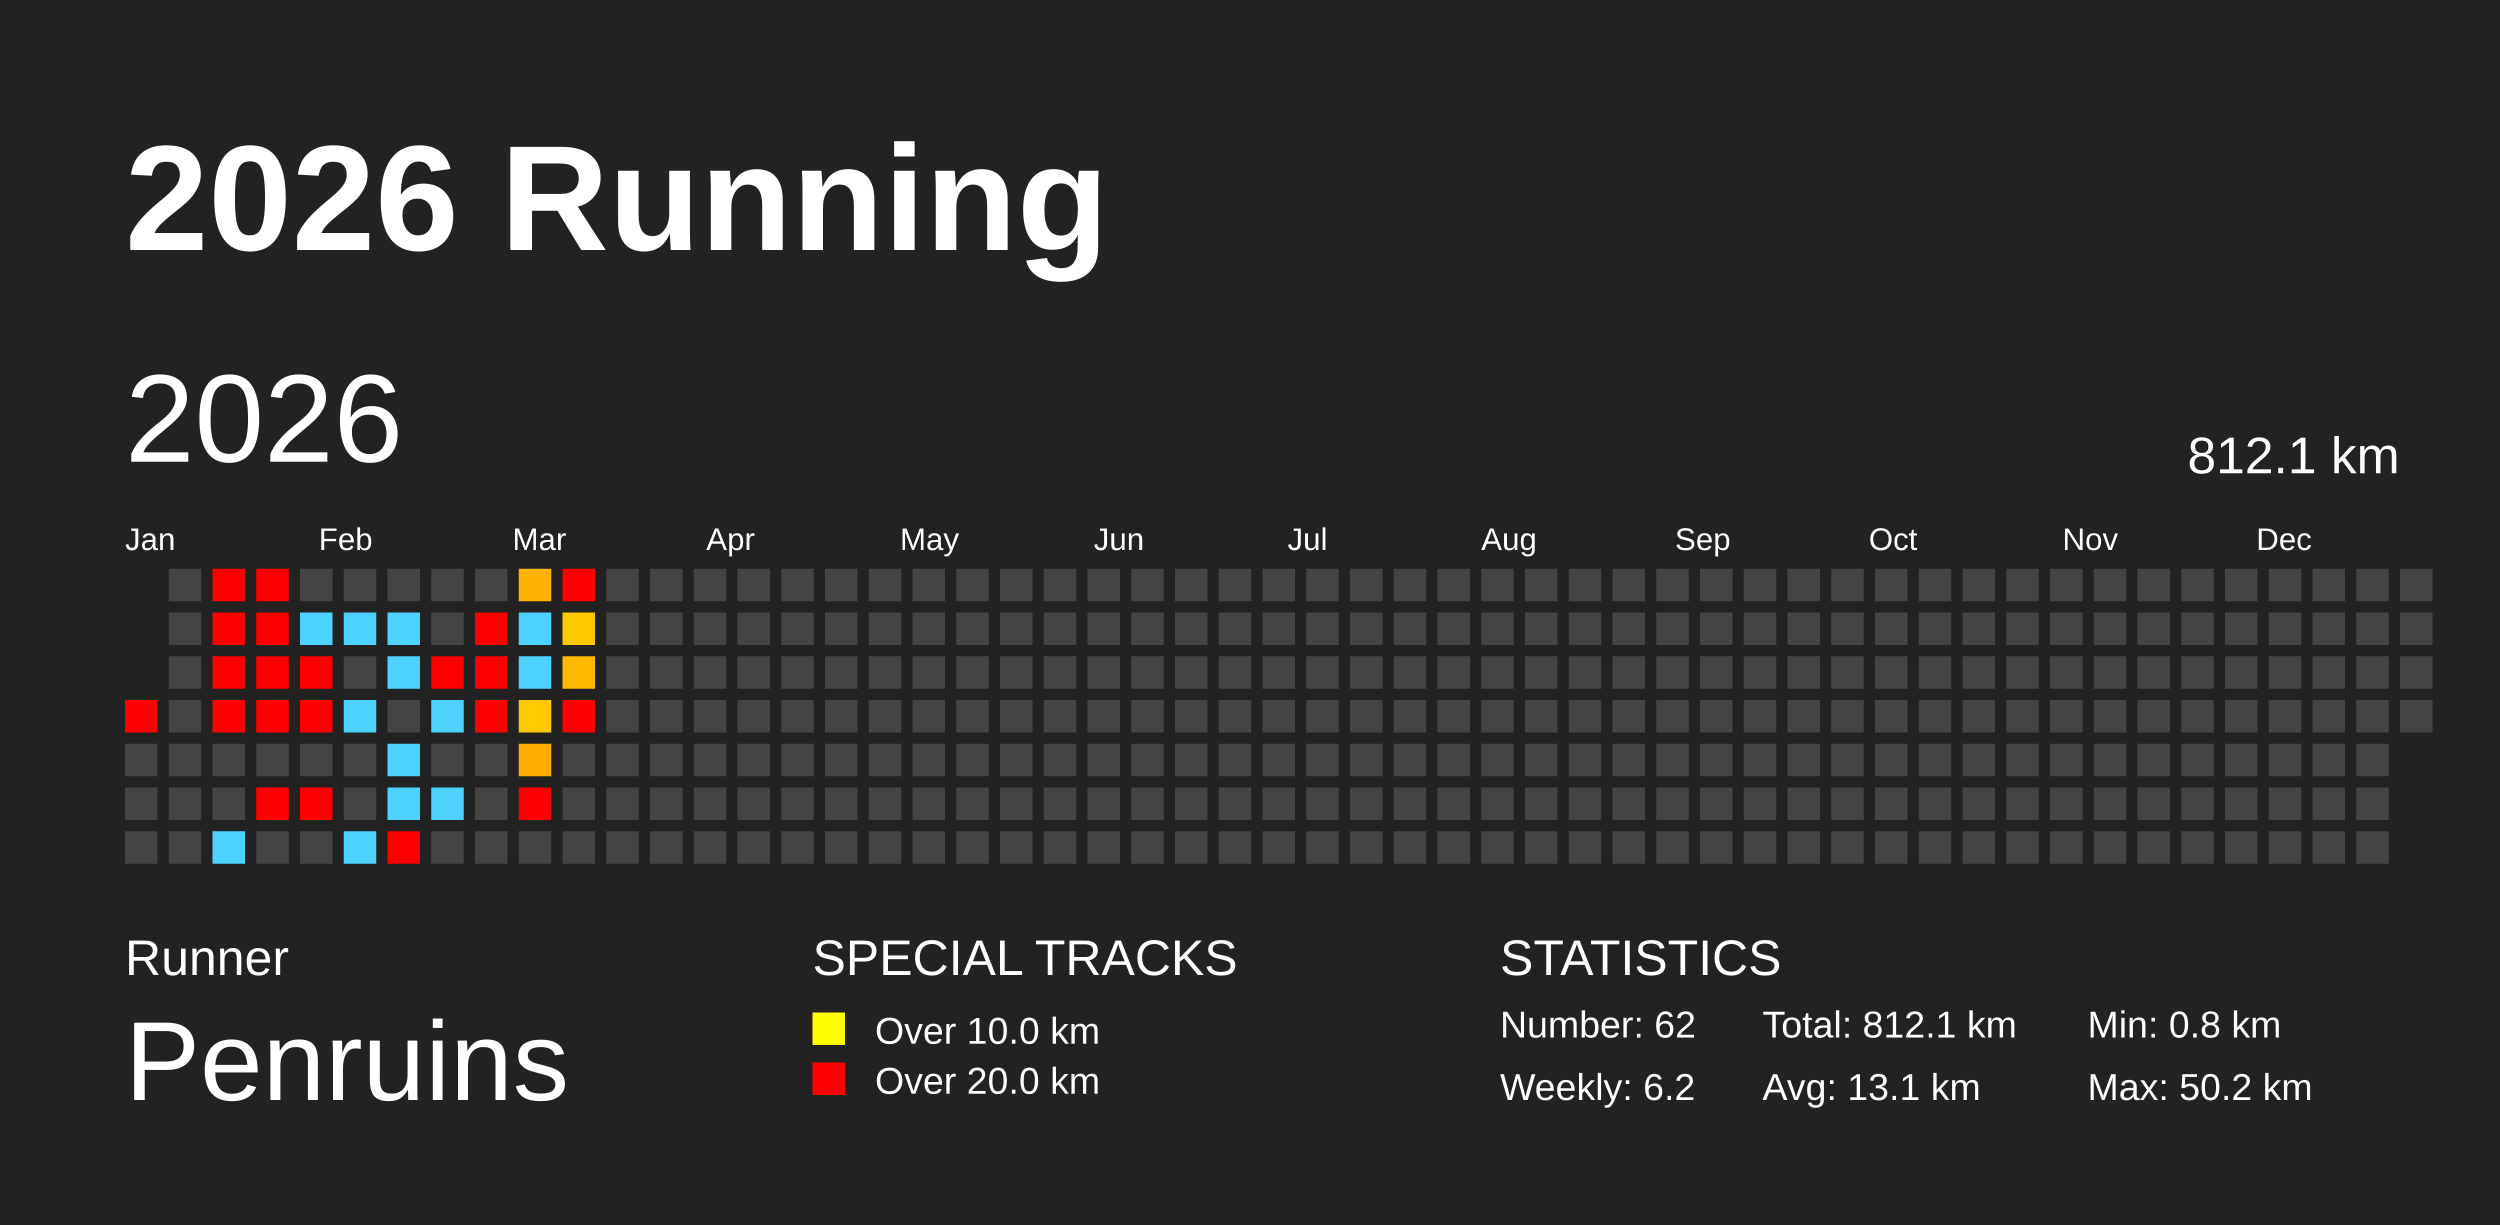
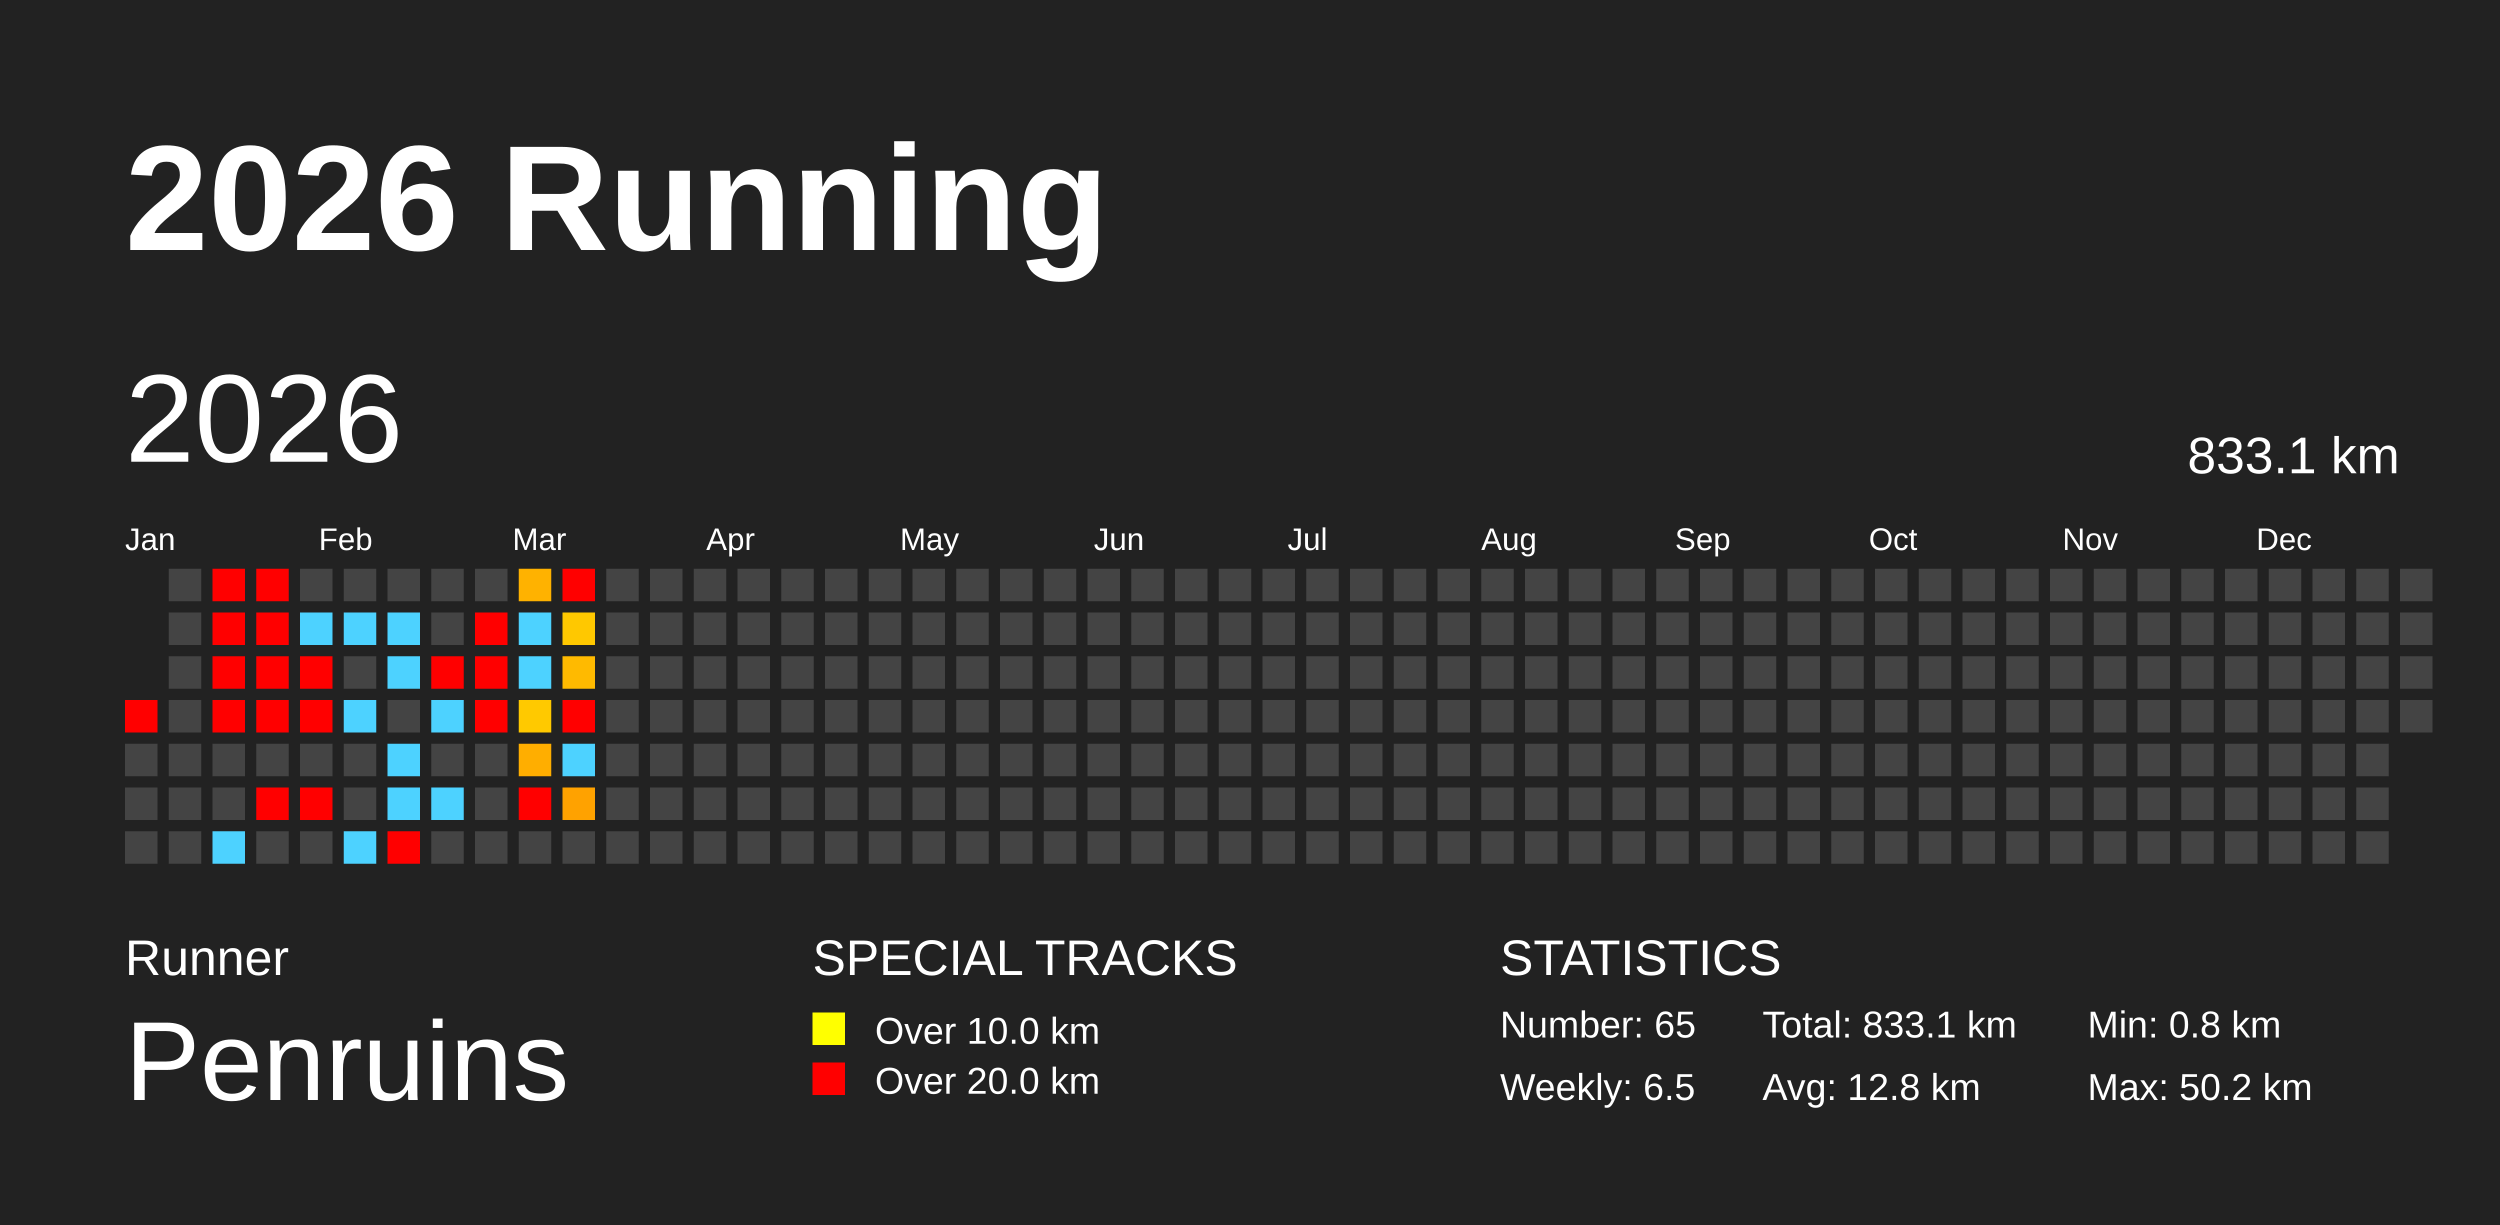
<svg xmlns="http://www.w3.org/2000/svg" baseProfile="full" height="98mm" version="1.1" viewBox="0,0,200,98" width="200mm">
  <defs />
  <rect fill="#222222" height="98" width="200" x="0" y="0" />
  <text fill="#FFFFFF" style="font-size:12px; font-family:Arial; font-weight:bold;" x="10" y="20">2026 Running</text>
  <text fill="#FFFFFF" style="font-size:4px; font-family:Arial" x="10" y="78">Runner</text>
  <text fill="#FFFFFF" style="font-size:9px; font-family:Arial" x="10" y="88">Penruins</text>
  <text fill="#FFFFFF" style="font-size:4px; font-family:Arial" x="65" y="78">SPECIAL TRACKS</text>
  <rect fill="yellow" height="2.6" width="2.6" x="65" y="81" />
  <text fill="#FFFFFF" style="font-size:3px; font-family:Arial" x="70" y="83.5">Over 10.0 km</text>
  <rect fill="red" height="2.6" width="2.6" x="65" y="85" />
  <text fill="#FFFFFF" style="font-size:3px; font-family:Arial" x="70" y="87.5">Over 20.0 km</text>
  <text fill="#FFFFFF" style="font-size:4px; font-family:Arial" x="120" y="78">STATISTICS</text>
-   <text fill="#FFFFFF" style="font-size:3px; font-family:Arial" x="120" y="83">Number: 62</text>
-   <text fill="#FFFFFF" style="font-size:3px; font-family:Arial" x="120" y="88">Weekly: 6.2</text>
-   <text fill="#FFFFFF" style="font-size:3px; font-family:Arial" x="141" y="83">Total: 812.1 km</text>
-   <text fill="#FFFFFF" style="font-size:3px; font-family:Arial" x="141" y="88">Avg: 13.1 km</text>
+   <text fill="#FFFFFF" style="font-size:3px; font-family:Arial" x="120" y="83">Number: 65</text>
+   <text fill="#FFFFFF" style="font-size:3px; font-family:Arial" x="120" y="88">Weekly: 6.5</text>
+   <text fill="#FFFFFF" style="font-size:3px; font-family:Arial" x="141" y="83">Total: 833.1 km</text>
+   <text fill="#FFFFFF" style="font-size:3px; font-family:Arial" x="141" y="88">Avg: 12.8 km</text>
  <text fill="#FFFFFF" style="font-size:3px; font-family:Arial" x="167" y="83">Min: 0.8 km</text>
  <text fill="#FFFFFF" style="font-size:3px; font-family:Arial" x="167" y="88">Max: 50.2 km</text>
  <text dominant-baseline="hanging" fill="#FFFFFF" style="font-size:10.0px; font-family:Arial;" x="10" y="30">2026</text>
-   <text dominant-baseline="hanging" fill="#FFFFFF" style="font-size:4.125px; font-family:Arial;" x="175" y="35">812.1 km</text>
+   <text dominant-baseline="hanging" fill="#FFFFFF" style="font-size:4.125px; font-family:Arial;" x="175" y="35">833.1 km</text>
  <text fill="#FFFFFF" style="font-size:2.5px; font-family:Arial" x="10.0" y="44">Jan</text>
  <text fill="#FFFFFF" style="font-size:2.5px; font-family:Arial" x="25.5" y="44">Feb</text>
  <text fill="#FFFFFF" style="font-size:2.5px; font-family:Arial" x="41.0" y="44">Mar</text>
  <text fill="#FFFFFF" style="font-size:2.5px; font-family:Arial" x="56.5" y="44">Apr</text>
  <text fill="#FFFFFF" style="font-size:2.5px; font-family:Arial" x="72.0" y="44">May</text>
  <text fill="#FFFFFF" style="font-size:2.5px; font-family:Arial" x="87.5" y="44">Jun</text>
  <text fill="#FFFFFF" style="font-size:2.5px; font-family:Arial" x="103.0" y="44">Jul</text>
  <text fill="#FFFFFF" style="font-size:2.5px; font-family:Arial" x="118.5" y="44">Aug</text>
  <text fill="#FFFFFF" style="font-size:2.5px; font-family:Arial" x="134.0" y="44">Sep</text>
  <text fill="#FFFFFF" style="font-size:2.5px; font-family:Arial" x="149.5" y="44">Oct</text>
  <text fill="#FFFFFF" style="font-size:2.5px; font-family:Arial" x="165.0" y="44">Nov</text>
  <text fill="#FFFFFF" style="font-size:2.5px; font-family:Arial" x="180.5" y="44">Dec</text>
  <rect fill="red" height="2.6" width="2.6" x="10.0" y="56.0" />
  <rect fill="#444444" height="2.6" width="2.6" x="10.0" y="59.5" />
  <rect fill="#444444" height="2.6" width="2.6" x="10.0" y="63.0" />
  <rect fill="#444444" height="2.6" width="2.6" x="10.0" y="66.5" />
  <rect fill="#444444" height="2.6" width="2.6" x="13.5" y="45.5" />
  <rect fill="#444444" height="2.6" width="2.6" x="13.5" y="49.0" />
  <rect fill="#444444" height="2.6" width="2.6" x="13.5" y="52.5" />
  <rect fill="#444444" height="2.6" width="2.6" x="13.5" y="56.0" />
  <rect fill="#444444" height="2.6" width="2.6" x="13.5" y="59.5" />
  <rect fill="#444444" height="2.6" width="2.6" x="13.5" y="63.0" />
  <rect fill="#444444" height="2.6" width="2.6" x="13.5" y="66.5" />
  <rect fill="red" height="2.6" width="2.6" x="17.0" y="45.5" />
  <rect fill="red" height="2.6" width="2.6" x="17.0" y="49.0" />
  <rect fill="red" height="2.6" width="2.6" x="17.0" y="52.5" />
  <rect fill="red" height="2.6" width="2.6" x="17.0" y="56.0" />
  <rect fill="#444444" height="2.6" width="2.6" x="17.0" y="59.5" />
  <rect fill="#444444" height="2.6" width="2.6" x="17.0" y="63.0" />
  <rect fill="#4dd2ff" height="2.6" width="2.6" x="17.0" y="66.5" />
  <rect fill="red" height="2.6" width="2.6" x="20.5" y="45.5" />
  <rect fill="red" height="2.6" width="2.6" x="20.5" y="49.0" />
  <rect fill="red" height="2.6" width="2.6" x="20.5" y="52.5" />
  <rect fill="red" height="2.6" width="2.6" x="20.5" y="56.0" />
  <rect fill="#444444" height="2.6" width="2.6" x="20.5" y="59.5" />
  <rect fill="red" height="2.6" width="2.6" x="20.5" y="63.0" />
  <rect fill="#444444" height="2.6" width="2.6" x="20.5" y="66.5" />
  <rect fill="#444444" height="2.6" width="2.6" x="24.0" y="45.5" />
  <rect fill="#4dd2ff" height="2.6" width="2.6" x="24.0" y="49.0" />
  <rect fill="red" height="2.6" width="2.6" x="24.0" y="52.5" />
  <rect fill="red" height="2.6" width="2.6" x="24.0" y="56.0" />
  <rect fill="#444444" height="2.6" width="2.6" x="24.0" y="59.5" />
  <rect fill="red" height="2.6" width="2.6" x="24.0" y="63.0" />
  <rect fill="#444444" height="2.6" width="2.6" x="24.0" y="66.5" />
  <rect fill="#444444" height="2.6" width="2.6" x="27.5" y="45.5" />
  <rect fill="#4dd2ff" height="2.6" width="2.6" x="27.5" y="49.0" />
  <rect fill="#444444" height="2.6" width="2.6" x="27.5" y="52.5" />
  <rect fill="#4dd2ff" height="2.6" width="2.6" x="27.5" y="56.0" />
  <rect fill="#444444" height="2.6" width="2.6" x="27.5" y="59.5" />
  <rect fill="#444444" height="2.6" width="2.6" x="27.5" y="63.0" />
  <rect fill="#4dd2ff" height="2.6" width="2.6" x="27.5" y="66.5" />
  <rect fill="#444444" height="2.6" width="2.6" x="31.0" y="45.5" />
  <rect fill="#4dd2ff" height="2.6" width="2.6" x="31.0" y="49.0" />
  <rect fill="#4dd2ff" height="2.6" width="2.6" x="31.0" y="52.5" />
  <rect fill="#444444" height="2.6" width="2.6" x="31.0" y="56.0" />
  <rect fill="#4dd2ff" height="2.6" width="2.6" x="31.0" y="59.5" />
  <rect fill="#4dd2ff" height="2.6" width="2.6" x="31.0" y="63.0" />
  <rect fill="red" height="2.6" width="2.6" x="31.0" y="66.5" />
  <rect fill="#444444" height="2.6" width="2.6" x="34.5" y="45.5" />
  <rect fill="#444444" height="2.6" width="2.6" x="34.5" y="49.0" />
  <rect fill="red" height="2.6" width="2.6" x="34.5" y="52.5" />
  <rect fill="#4dd2ff" height="2.6" width="2.6" x="34.5" y="56.0" />
  <rect fill="#444444" height="2.6" width="2.6" x="34.5" y="59.5" />
  <rect fill="#4dd2ff" height="2.6" width="2.6" x="34.5" y="63.0" />
  <rect fill="#444444" height="2.6" width="2.6" x="34.5" y="66.5" />
  <rect fill="#444444" height="2.6" width="2.6" x="38.0" y="45.5" />
  <rect fill="red" height="2.6" width="2.6" x="38.0" y="49.0" />
  <rect fill="red" height="2.6" width="2.6" x="38.0" y="52.5" />
  <rect fill="red" height="2.6" width="2.6" x="38.0" y="56.0" />
  <rect fill="#444444" height="2.6" width="2.6" x="38.0" y="59.5" />
  <rect fill="#444444" height="2.6" width="2.6" x="38.0" y="63.0" />
  <rect fill="#444444" height="2.6" width="2.6" x="38.0" y="66.5" />
  <rect fill="#ffb200" height="2.6" width="2.6" x="41.5" y="45.5" />
  <rect fill="#4dd2ff" height="2.6" width="2.6" x="41.5" y="49.0" />
  <rect fill="#4dd2ff" height="2.6" width="2.6" x="41.5" y="52.5" />
  <rect fill="#ffc900" height="2.6" width="2.6" x="41.5" y="56.0" />
  <rect fill="#ffae00" height="2.6" width="2.6" x="41.5" y="59.5" />
  <rect fill="red" height="2.6" width="2.6" x="41.5" y="63.0" />
  <rect fill="#444444" height="2.6" width="2.6" x="41.5" y="66.5" />
  <rect fill="red" height="2.6" width="2.6" x="45.0" y="45.5" />
  <rect fill="#ffc800" height="2.6" width="2.6" x="45.0" y="49.0" />
  <rect fill="#ffba00" height="2.6" width="2.6" x="45.0" y="52.5" />
  <rect fill="red" height="2.6" width="2.6" x="45.0" y="56.0" />
-   <rect fill="#444444" height="2.6" width="2.6" x="45.0" y="59.5" />
-   <rect fill="#444444" height="2.6" width="2.6" x="45.0" y="63.0" />
+   <rect fill="#4dd2ff" height="2.6" width="2.6" x="45.0" y="59.5" />
+   <rect fill="#ffa200" height="2.6" width="2.6" x="45.0" y="63.0" />
  <rect fill="#444444" height="2.6" width="2.6" x="45.0" y="66.5" />
  <rect fill="#444444" height="2.6" width="2.6" x="48.5" y="45.5" />
  <rect fill="#444444" height="2.6" width="2.6" x="48.5" y="49.0" />
  <rect fill="#444444" height="2.6" width="2.6" x="48.5" y="52.5" />
  <rect fill="#444444" height="2.6" width="2.6" x="48.5" y="56.0" />
  <rect fill="#444444" height="2.6" width="2.6" x="48.5" y="59.5" />
  <rect fill="#444444" height="2.6" width="2.6" x="48.5" y="63.0" />
  <rect fill="#444444" height="2.6" width="2.6" x="48.5" y="66.5" />
  <rect fill="#444444" height="2.6" width="2.6" x="52.0" y="45.5" />
  <rect fill="#444444" height="2.6" width="2.6" x="52.0" y="49.0" />
  <rect fill="#444444" height="2.6" width="2.6" x="52.0" y="52.5" />
  <rect fill="#444444" height="2.6" width="2.6" x="52.0" y="56.0" />
  <rect fill="#444444" height="2.6" width="2.6" x="52.0" y="59.5" />
  <rect fill="#444444" height="2.6" width="2.6" x="52.0" y="63.0" />
  <rect fill="#444444" height="2.6" width="2.6" x="52.0" y="66.5" />
  <rect fill="#444444" height="2.6" width="2.6" x="55.5" y="45.5" />
  <rect fill="#444444" height="2.6" width="2.6" x="55.5" y="49.0" />
  <rect fill="#444444" height="2.6" width="2.6" x="55.5" y="52.5" />
  <rect fill="#444444" height="2.6" width="2.6" x="55.5" y="56.0" />
  <rect fill="#444444" height="2.6" width="2.6" x="55.5" y="59.5" />
  <rect fill="#444444" height="2.6" width="2.6" x="55.5" y="63.0" />
  <rect fill="#444444" height="2.6" width="2.6" x="55.5" y="66.5" />
  <rect fill="#444444" height="2.6" width="2.6" x="59.0" y="45.5" />
  <rect fill="#444444" height="2.6" width="2.6" x="59.0" y="49.0" />
  <rect fill="#444444" height="2.6" width="2.6" x="59.0" y="52.5" />
  <rect fill="#444444" height="2.6" width="2.6" x="59.0" y="56.0" />
  <rect fill="#444444" height="2.6" width="2.6" x="59.0" y="59.5" />
  <rect fill="#444444" height="2.6" width="2.6" x="59.0" y="63.0" />
  <rect fill="#444444" height="2.6" width="2.6" x="59.0" y="66.5" />
  <rect fill="#444444" height="2.6" width="2.6" x="62.5" y="45.5" />
  <rect fill="#444444" height="2.6" width="2.6" x="62.5" y="49.0" />
  <rect fill="#444444" height="2.6" width="2.6" x="62.5" y="52.5" />
  <rect fill="#444444" height="2.6" width="2.6" x="62.5" y="56.0" />
  <rect fill="#444444" height="2.6" width="2.6" x="62.5" y="59.5" />
  <rect fill="#444444" height="2.6" width="2.6" x="62.5" y="63.0" />
  <rect fill="#444444" height="2.6" width="2.6" x="62.5" y="66.5" />
  <rect fill="#444444" height="2.6" width="2.6" x="66.0" y="45.5" />
  <rect fill="#444444" height="2.6" width="2.6" x="66.0" y="49.0" />
  <rect fill="#444444" height="2.6" width="2.6" x="66.0" y="52.5" />
  <rect fill="#444444" height="2.6" width="2.6" x="66.0" y="56.0" />
  <rect fill="#444444" height="2.6" width="2.6" x="66.0" y="59.5" />
  <rect fill="#444444" height="2.6" width="2.6" x="66.0" y="63.0" />
  <rect fill="#444444" height="2.6" width="2.6" x="66.0" y="66.5" />
  <rect fill="#444444" height="2.6" width="2.6" x="69.5" y="45.5" />
  <rect fill="#444444" height="2.6" width="2.6" x="69.5" y="49.0" />
  <rect fill="#444444" height="2.6" width="2.6" x="69.5" y="52.5" />
  <rect fill="#444444" height="2.6" width="2.6" x="69.5" y="56.0" />
  <rect fill="#444444" height="2.6" width="2.6" x="69.5" y="59.5" />
  <rect fill="#444444" height="2.6" width="2.6" x="69.5" y="63.0" />
  <rect fill="#444444" height="2.6" width="2.6" x="69.5" y="66.5" />
  <rect fill="#444444" height="2.6" width="2.6" x="73.0" y="45.5" />
  <rect fill="#444444" height="2.6" width="2.6" x="73.0" y="49.0" />
  <rect fill="#444444" height="2.6" width="2.6" x="73.0" y="52.5" />
  <rect fill="#444444" height="2.6" width="2.6" x="73.0" y="56.0" />
  <rect fill="#444444" height="2.6" width="2.6" x="73.0" y="59.5" />
  <rect fill="#444444" height="2.6" width="2.6" x="73.0" y="63.0" />
  <rect fill="#444444" height="2.6" width="2.6" x="73.0" y="66.5" />
  <rect fill="#444444" height="2.6" width="2.6" x="76.5" y="45.5" />
  <rect fill="#444444" height="2.6" width="2.6" x="76.5" y="49.0" />
  <rect fill="#444444" height="2.6" width="2.6" x="76.5" y="52.5" />
  <rect fill="#444444" height="2.6" width="2.6" x="76.5" y="56.0" />
  <rect fill="#444444" height="2.6" width="2.6" x="76.5" y="59.5" />
  <rect fill="#444444" height="2.6" width="2.6" x="76.5" y="63.0" />
  <rect fill="#444444" height="2.6" width="2.6" x="76.5" y="66.5" />
  <rect fill="#444444" height="2.6" width="2.6" x="80.0" y="45.5" />
  <rect fill="#444444" height="2.6" width="2.6" x="80.0" y="49.0" />
  <rect fill="#444444" height="2.6" width="2.6" x="80.0" y="52.5" />
  <rect fill="#444444" height="2.6" width="2.6" x="80.0" y="56.0" />
  <rect fill="#444444" height="2.6" width="2.6" x="80.0" y="59.5" />
  <rect fill="#444444" height="2.6" width="2.6" x="80.0" y="63.0" />
  <rect fill="#444444" height="2.6" width="2.6" x="80.0" y="66.5" />
  <rect fill="#444444" height="2.6" width="2.6" x="83.5" y="45.5" />
  <rect fill="#444444" height="2.6" width="2.6" x="83.5" y="49.0" />
  <rect fill="#444444" height="2.6" width="2.6" x="83.5" y="52.5" />
  <rect fill="#444444" height="2.6" width="2.6" x="83.5" y="56.0" />
  <rect fill="#444444" height="2.6" width="2.6" x="83.5" y="59.5" />
  <rect fill="#444444" height="2.6" width="2.6" x="83.5" y="63.0" />
  <rect fill="#444444" height="2.6" width="2.6" x="83.5" y="66.5" />
  <rect fill="#444444" height="2.6" width="2.6" x="87.0" y="45.5" />
  <rect fill="#444444" height="2.6" width="2.6" x="87.0" y="49.0" />
  <rect fill="#444444" height="2.6" width="2.6" x="87.0" y="52.5" />
  <rect fill="#444444" height="2.6" width="2.6" x="87.0" y="56.0" />
  <rect fill="#444444" height="2.6" width="2.6" x="87.0" y="59.5" />
  <rect fill="#444444" height="2.6" width="2.6" x="87.0" y="63.0" />
  <rect fill="#444444" height="2.6" width="2.6" x="87.0" y="66.5" />
  <rect fill="#444444" height="2.6" width="2.6" x="90.5" y="45.5" />
  <rect fill="#444444" height="2.6" width="2.6" x="90.5" y="49.0" />
  <rect fill="#444444" height="2.6" width="2.6" x="90.5" y="52.5" />
  <rect fill="#444444" height="2.6" width="2.6" x="90.5" y="56.0" />
  <rect fill="#444444" height="2.6" width="2.6" x="90.5" y="59.5" />
  <rect fill="#444444" height="2.6" width="2.6" x="90.5" y="63.0" />
  <rect fill="#444444" height="2.6" width="2.6" x="90.5" y="66.5" />
  <rect fill="#444444" height="2.6" width="2.6" x="94.0" y="45.5" />
  <rect fill="#444444" height="2.6" width="2.6" x="94.0" y="49.0" />
  <rect fill="#444444" height="2.6" width="2.6" x="94.0" y="52.5" />
  <rect fill="#444444" height="2.6" width="2.6" x="94.0" y="56.0" />
  <rect fill="#444444" height="2.6" width="2.6" x="94.0" y="59.5" />
  <rect fill="#444444" height="2.6" width="2.6" x="94.0" y="63.0" />
  <rect fill="#444444" height="2.6" width="2.6" x="94.0" y="66.5" />
  <rect fill="#444444" height="2.6" width="2.6" x="97.5" y="45.5" />
  <rect fill="#444444" height="2.6" width="2.6" x="97.5" y="49.0" />
  <rect fill="#444444" height="2.6" width="2.6" x="97.5" y="52.5" />
  <rect fill="#444444" height="2.6" width="2.6" x="97.5" y="56.0" />
  <rect fill="#444444" height="2.6" width="2.6" x="97.5" y="59.5" />
  <rect fill="#444444" height="2.6" width="2.6" x="97.5" y="63.0" />
  <rect fill="#444444" height="2.6" width="2.6" x="97.5" y="66.5" />
  <rect fill="#444444" height="2.6" width="2.6" x="101.0" y="45.5" />
  <rect fill="#444444" height="2.6" width="2.6" x="101.0" y="49.0" />
  <rect fill="#444444" height="2.6" width="2.6" x="101.0" y="52.5" />
  <rect fill="#444444" height="2.6" width="2.6" x="101.0" y="56.0" />
  <rect fill="#444444" height="2.6" width="2.6" x="101.0" y="59.5" />
  <rect fill="#444444" height="2.6" width="2.6" x="101.0" y="63.0" />
  <rect fill="#444444" height="2.6" width="2.6" x="101.0" y="66.5" />
  <rect fill="#444444" height="2.6" width="2.6" x="104.5" y="45.5" />
  <rect fill="#444444" height="2.6" width="2.6" x="104.5" y="49.0" />
  <rect fill="#444444" height="2.6" width="2.6" x="104.5" y="52.5" />
  <rect fill="#444444" height="2.6" width="2.6" x="104.5" y="56.0" />
  <rect fill="#444444" height="2.6" width="2.6" x="104.5" y="59.5" />
  <rect fill="#444444" height="2.6" width="2.6" x="104.5" y="63.0" />
  <rect fill="#444444" height="2.6" width="2.6" x="104.5" y="66.5" />
  <rect fill="#444444" height="2.6" width="2.6" x="108.0" y="45.5" />
  <rect fill="#444444" height="2.6" width="2.6" x="108.0" y="49.0" />
  <rect fill="#444444" height="2.6" width="2.6" x="108.0" y="52.5" />
  <rect fill="#444444" height="2.6" width="2.6" x="108.0" y="56.0" />
  <rect fill="#444444" height="2.6" width="2.6" x="108.0" y="59.5" />
  <rect fill="#444444" height="2.6" width="2.6" x="108.0" y="63.0" />
  <rect fill="#444444" height="2.6" width="2.6" x="108.0" y="66.5" />
  <rect fill="#444444" height="2.6" width="2.6" x="111.5" y="45.5" />
  <rect fill="#444444" height="2.6" width="2.6" x="111.5" y="49.0" />
  <rect fill="#444444" height="2.6" width="2.6" x="111.5" y="52.5" />
  <rect fill="#444444" height="2.6" width="2.6" x="111.5" y="56.0" />
  <rect fill="#444444" height="2.6" width="2.6" x="111.5" y="59.5" />
  <rect fill="#444444" height="2.6" width="2.6" x="111.5" y="63.0" />
  <rect fill="#444444" height="2.6" width="2.6" x="111.5" y="66.5" />
  <rect fill="#444444" height="2.6" width="2.6" x="115.0" y="45.5" />
  <rect fill="#444444" height="2.6" width="2.6" x="115.0" y="49.0" />
  <rect fill="#444444" height="2.6" width="2.6" x="115.0" y="52.5" />
  <rect fill="#444444" height="2.6" width="2.6" x="115.0" y="56.0" />
  <rect fill="#444444" height="2.6" width="2.6" x="115.0" y="59.5" />
  <rect fill="#444444" height="2.6" width="2.6" x="115.0" y="63.0" />
  <rect fill="#444444" height="2.6" width="2.6" x="115.0" y="66.5" />
  <rect fill="#444444" height="2.6" width="2.6" x="118.5" y="45.5" />
  <rect fill="#444444" height="2.6" width="2.6" x="118.5" y="49.0" />
  <rect fill="#444444" height="2.6" width="2.6" x="118.5" y="52.5" />
  <rect fill="#444444" height="2.6" width="2.6" x="118.5" y="56.0" />
  <rect fill="#444444" height="2.6" width="2.6" x="118.5" y="59.5" />
  <rect fill="#444444" height="2.6" width="2.6" x="118.5" y="63.0" />
  <rect fill="#444444" height="2.6" width="2.6" x="118.5" y="66.5" />
  <rect fill="#444444" height="2.6" width="2.6" x="122.0" y="45.5" />
  <rect fill="#444444" height="2.6" width="2.6" x="122.0" y="49.0" />
  <rect fill="#444444" height="2.6" width="2.6" x="122.0" y="52.5" />
  <rect fill="#444444" height="2.6" width="2.6" x="122.0" y="56.0" />
  <rect fill="#444444" height="2.6" width="2.6" x="122.0" y="59.5" />
  <rect fill="#444444" height="2.6" width="2.6" x="122.0" y="63.0" />
  <rect fill="#444444" height="2.6" width="2.6" x="122.0" y="66.5" />
  <rect fill="#444444" height="2.6" width="2.6" x="125.5" y="45.5" />
  <rect fill="#444444" height="2.6" width="2.6" x="125.5" y="49.0" />
  <rect fill="#444444" height="2.6" width="2.6" x="125.5" y="52.5" />
  <rect fill="#444444" height="2.6" width="2.6" x="125.5" y="56.0" />
  <rect fill="#444444" height="2.6" width="2.6" x="125.5" y="59.5" />
  <rect fill="#444444" height="2.6" width="2.6" x="125.5" y="63.0" />
  <rect fill="#444444" height="2.6" width="2.6" x="125.5" y="66.5" />
  <rect fill="#444444" height="2.6" width="2.6" x="129.0" y="45.5" />
  <rect fill="#444444" height="2.6" width="2.6" x="129.0" y="49.0" />
  <rect fill="#444444" height="2.6" width="2.6" x="129.0" y="52.5" />
  <rect fill="#444444" height="2.6" width="2.6" x="129.0" y="56.0" />
  <rect fill="#444444" height="2.6" width="2.6" x="129.0" y="59.5" />
  <rect fill="#444444" height="2.6" width="2.6" x="129.0" y="63.0" />
  <rect fill="#444444" height="2.6" width="2.6" x="129.0" y="66.5" />
  <rect fill="#444444" height="2.6" width="2.6" x="132.5" y="45.5" />
  <rect fill="#444444" height="2.6" width="2.6" x="132.5" y="49.0" />
  <rect fill="#444444" height="2.6" width="2.6" x="132.5" y="52.5" />
  <rect fill="#444444" height="2.6" width="2.6" x="132.5" y="56.0" />
  <rect fill="#444444" height="2.6" width="2.6" x="132.5" y="59.5" />
  <rect fill="#444444" height="2.6" width="2.6" x="132.5" y="63.0" />
  <rect fill="#444444" height="2.6" width="2.6" x="132.5" y="66.5" />
  <rect fill="#444444" height="2.6" width="2.6" x="136.0" y="45.5" />
  <rect fill="#444444" height="2.6" width="2.6" x="136.0" y="49.0" />
  <rect fill="#444444" height="2.6" width="2.6" x="136.0" y="52.5" />
  <rect fill="#444444" height="2.6" width="2.6" x="136.0" y="56.0" />
  <rect fill="#444444" height="2.6" width="2.6" x="136.0" y="59.5" />
  <rect fill="#444444" height="2.6" width="2.6" x="136.0" y="63.0" />
  <rect fill="#444444" height="2.6" width="2.6" x="136.0" y="66.5" />
  <rect fill="#444444" height="2.6" width="2.6" x="139.5" y="45.5" />
  <rect fill="#444444" height="2.6" width="2.6" x="139.5" y="49.0" />
  <rect fill="#444444" height="2.6" width="2.6" x="139.5" y="52.5" />
  <rect fill="#444444" height="2.6" width="2.6" x="139.5" y="56.0" />
  <rect fill="#444444" height="2.6" width="2.6" x="139.5" y="59.5" />
  <rect fill="#444444" height="2.6" width="2.6" x="139.5" y="63.0" />
  <rect fill="#444444" height="2.6" width="2.6" x="139.5" y="66.5" />
  <rect fill="#444444" height="2.6" width="2.6" x="143.0" y="45.5" />
  <rect fill="#444444" height="2.6" width="2.6" x="143.0" y="49.0" />
  <rect fill="#444444" height="2.6" width="2.6" x="143.0" y="52.5" />
  <rect fill="#444444" height="2.6" width="2.6" x="143.0" y="56.0" />
  <rect fill="#444444" height="2.6" width="2.6" x="143.0" y="59.5" />
  <rect fill="#444444" height="2.6" width="2.6" x="143.0" y="63.0" />
  <rect fill="#444444" height="2.6" width="2.6" x="143.0" y="66.5" />
  <rect fill="#444444" height="2.6" width="2.6" x="146.5" y="45.5" />
  <rect fill="#444444" height="2.6" width="2.6" x="146.5" y="49.0" />
  <rect fill="#444444" height="2.6" width="2.6" x="146.5" y="52.5" />
  <rect fill="#444444" height="2.6" width="2.6" x="146.5" y="56.0" />
  <rect fill="#444444" height="2.6" width="2.6" x="146.5" y="59.5" />
  <rect fill="#444444" height="2.6" width="2.6" x="146.5" y="63.0" />
  <rect fill="#444444" height="2.6" width="2.6" x="146.5" y="66.5" />
  <rect fill="#444444" height="2.6" width="2.6" x="150.0" y="45.5" />
  <rect fill="#444444" height="2.6" width="2.6" x="150.0" y="49.0" />
  <rect fill="#444444" height="2.6" width="2.6" x="150.0" y="52.5" />
  <rect fill="#444444" height="2.6" width="2.6" x="150.0" y="56.0" />
  <rect fill="#444444" height="2.6" width="2.6" x="150.0" y="59.5" />
  <rect fill="#444444" height="2.6" width="2.6" x="150.0" y="63.0" />
  <rect fill="#444444" height="2.6" width="2.6" x="150.0" y="66.5" />
  <rect fill="#444444" height="2.6" width="2.6" x="153.5" y="45.5" />
  <rect fill="#444444" height="2.6" width="2.6" x="153.5" y="49.0" />
  <rect fill="#444444" height="2.6" width="2.6" x="153.5" y="52.5" />
  <rect fill="#444444" height="2.6" width="2.6" x="153.5" y="56.0" />
  <rect fill="#444444" height="2.6" width="2.6" x="153.5" y="59.5" />
  <rect fill="#444444" height="2.6" width="2.6" x="153.5" y="63.0" />
  <rect fill="#444444" height="2.6" width="2.6" x="153.5" y="66.5" />
  <rect fill="#444444" height="2.6" width="2.6" x="157.0" y="45.5" />
  <rect fill="#444444" height="2.6" width="2.6" x="157.0" y="49.0" />
  <rect fill="#444444" height="2.6" width="2.6" x="157.0" y="52.5" />
  <rect fill="#444444" height="2.6" width="2.6" x="157.0" y="56.0" />
  <rect fill="#444444" height="2.6" width="2.6" x="157.0" y="59.5" />
  <rect fill="#444444" height="2.6" width="2.6" x="157.0" y="63.0" />
  <rect fill="#444444" height="2.6" width="2.6" x="157.0" y="66.5" />
  <rect fill="#444444" height="2.6" width="2.6" x="160.5" y="45.5" />
  <rect fill="#444444" height="2.6" width="2.6" x="160.5" y="49.0" />
  <rect fill="#444444" height="2.6" width="2.6" x="160.5" y="52.5" />
  <rect fill="#444444" height="2.6" width="2.6" x="160.5" y="56.0" />
  <rect fill="#444444" height="2.6" width="2.6" x="160.5" y="59.5" />
  <rect fill="#444444" height="2.6" width="2.6" x="160.5" y="63.0" />
  <rect fill="#444444" height="2.6" width="2.6" x="160.5" y="66.5" />
  <rect fill="#444444" height="2.6" width="2.6" x="164.0" y="45.5" />
  <rect fill="#444444" height="2.6" width="2.6" x="164.0" y="49.0" />
  <rect fill="#444444" height="2.6" width="2.6" x="164.0" y="52.5" />
  <rect fill="#444444" height="2.6" width="2.6" x="164.0" y="56.0" />
  <rect fill="#444444" height="2.6" width="2.6" x="164.0" y="59.5" />
  <rect fill="#444444" height="2.6" width="2.6" x="164.0" y="63.0" />
  <rect fill="#444444" height="2.6" width="2.6" x="164.0" y="66.5" />
  <rect fill="#444444" height="2.6" width="2.6" x="167.5" y="45.5" />
  <rect fill="#444444" height="2.6" width="2.6" x="167.5" y="49.0" />
  <rect fill="#444444" height="2.6" width="2.6" x="167.5" y="52.5" />
  <rect fill="#444444" height="2.6" width="2.6" x="167.5" y="56.0" />
  <rect fill="#444444" height="2.6" width="2.6" x="167.5" y="59.5" />
  <rect fill="#444444" height="2.6" width="2.6" x="167.5" y="63.0" />
  <rect fill="#444444" height="2.6" width="2.6" x="167.5" y="66.5" />
  <rect fill="#444444" height="2.6" width="2.6" x="171.0" y="45.5" />
  <rect fill="#444444" height="2.6" width="2.6" x="171.0" y="49.0" />
  <rect fill="#444444" height="2.6" width="2.6" x="171.0" y="52.5" />
  <rect fill="#444444" height="2.6" width="2.6" x="171.0" y="56.0" />
  <rect fill="#444444" height="2.6" width="2.6" x="171.0" y="59.5" />
  <rect fill="#444444" height="2.6" width="2.6" x="171.0" y="63.0" />
  <rect fill="#444444" height="2.6" width="2.6" x="171.0" y="66.5" />
  <rect fill="#444444" height="2.6" width="2.6" x="174.5" y="45.5" />
  <rect fill="#444444" height="2.6" width="2.6" x="174.5" y="49.0" />
  <rect fill="#444444" height="2.6" width="2.6" x="174.5" y="52.5" />
  <rect fill="#444444" height="2.6" width="2.6" x="174.5" y="56.0" />
  <rect fill="#444444" height="2.6" width="2.6" x="174.5" y="59.5" />
  <rect fill="#444444" height="2.6" width="2.6" x="174.5" y="63.0" />
  <rect fill="#444444" height="2.6" width="2.6" x="174.5" y="66.5" />
  <rect fill="#444444" height="2.6" width="2.6" x="178.0" y="45.5" />
  <rect fill="#444444" height="2.6" width="2.6" x="178.0" y="49.0" />
  <rect fill="#444444" height="2.6" width="2.6" x="178.0" y="52.5" />
  <rect fill="#444444" height="2.6" width="2.6" x="178.0" y="56.0" />
  <rect fill="#444444" height="2.6" width="2.6" x="178.0" y="59.5" />
  <rect fill="#444444" height="2.6" width="2.6" x="178.0" y="63.0" />
  <rect fill="#444444" height="2.6" width="2.6" x="178.0" y="66.5" />
  <rect fill="#444444" height="2.6" width="2.6" x="181.5" y="45.5" />
  <rect fill="#444444" height="2.6" width="2.6" x="181.5" y="49.0" />
  <rect fill="#444444" height="2.6" width="2.6" x="181.5" y="52.5" />
  <rect fill="#444444" height="2.6" width="2.6" x="181.5" y="56.0" />
  <rect fill="#444444" height="2.6" width="2.6" x="181.5" y="59.5" />
  <rect fill="#444444" height="2.6" width="2.6" x="181.5" y="63.0" />
  <rect fill="#444444" height="2.6" width="2.6" x="181.5" y="66.5" />
  <rect fill="#444444" height="2.6" width="2.6" x="185.0" y="45.5" />
  <rect fill="#444444" height="2.6" width="2.6" x="185.0" y="49.0" />
  <rect fill="#444444" height="2.6" width="2.6" x="185.0" y="52.5" />
  <rect fill="#444444" height="2.6" width="2.6" x="185.0" y="56.0" />
  <rect fill="#444444" height="2.6" width="2.6" x="185.0" y="59.5" />
  <rect fill="#444444" height="2.6" width="2.6" x="185.0" y="63.0" />
  <rect fill="#444444" height="2.6" width="2.6" x="185.0" y="66.5" />
  <rect fill="#444444" height="2.6" width="2.6" x="188.5" y="45.5" />
  <rect fill="#444444" height="2.6" width="2.6" x="188.5" y="49.0" />
  <rect fill="#444444" height="2.6" width="2.6" x="188.5" y="52.5" />
  <rect fill="#444444" height="2.6" width="2.6" x="188.5" y="56.0" />
  <rect fill="#444444" height="2.6" width="2.6" x="188.5" y="59.5" />
  <rect fill="#444444" height="2.6" width="2.6" x="188.5" y="63.0" />
  <rect fill="#444444" height="2.6" width="2.6" x="188.5" y="66.5" />
  <rect fill="#444444" height="2.6" width="2.6" x="192.0" y="45.5" />
  <rect fill="#444444" height="2.6" width="2.6" x="192.0" y="49.0" />
  <rect fill="#444444" height="2.6" width="2.6" x="192.0" y="52.5" />
  <rect fill="#444444" height="2.6" width="2.6" x="192.0" y="56.0" />
</svg>
